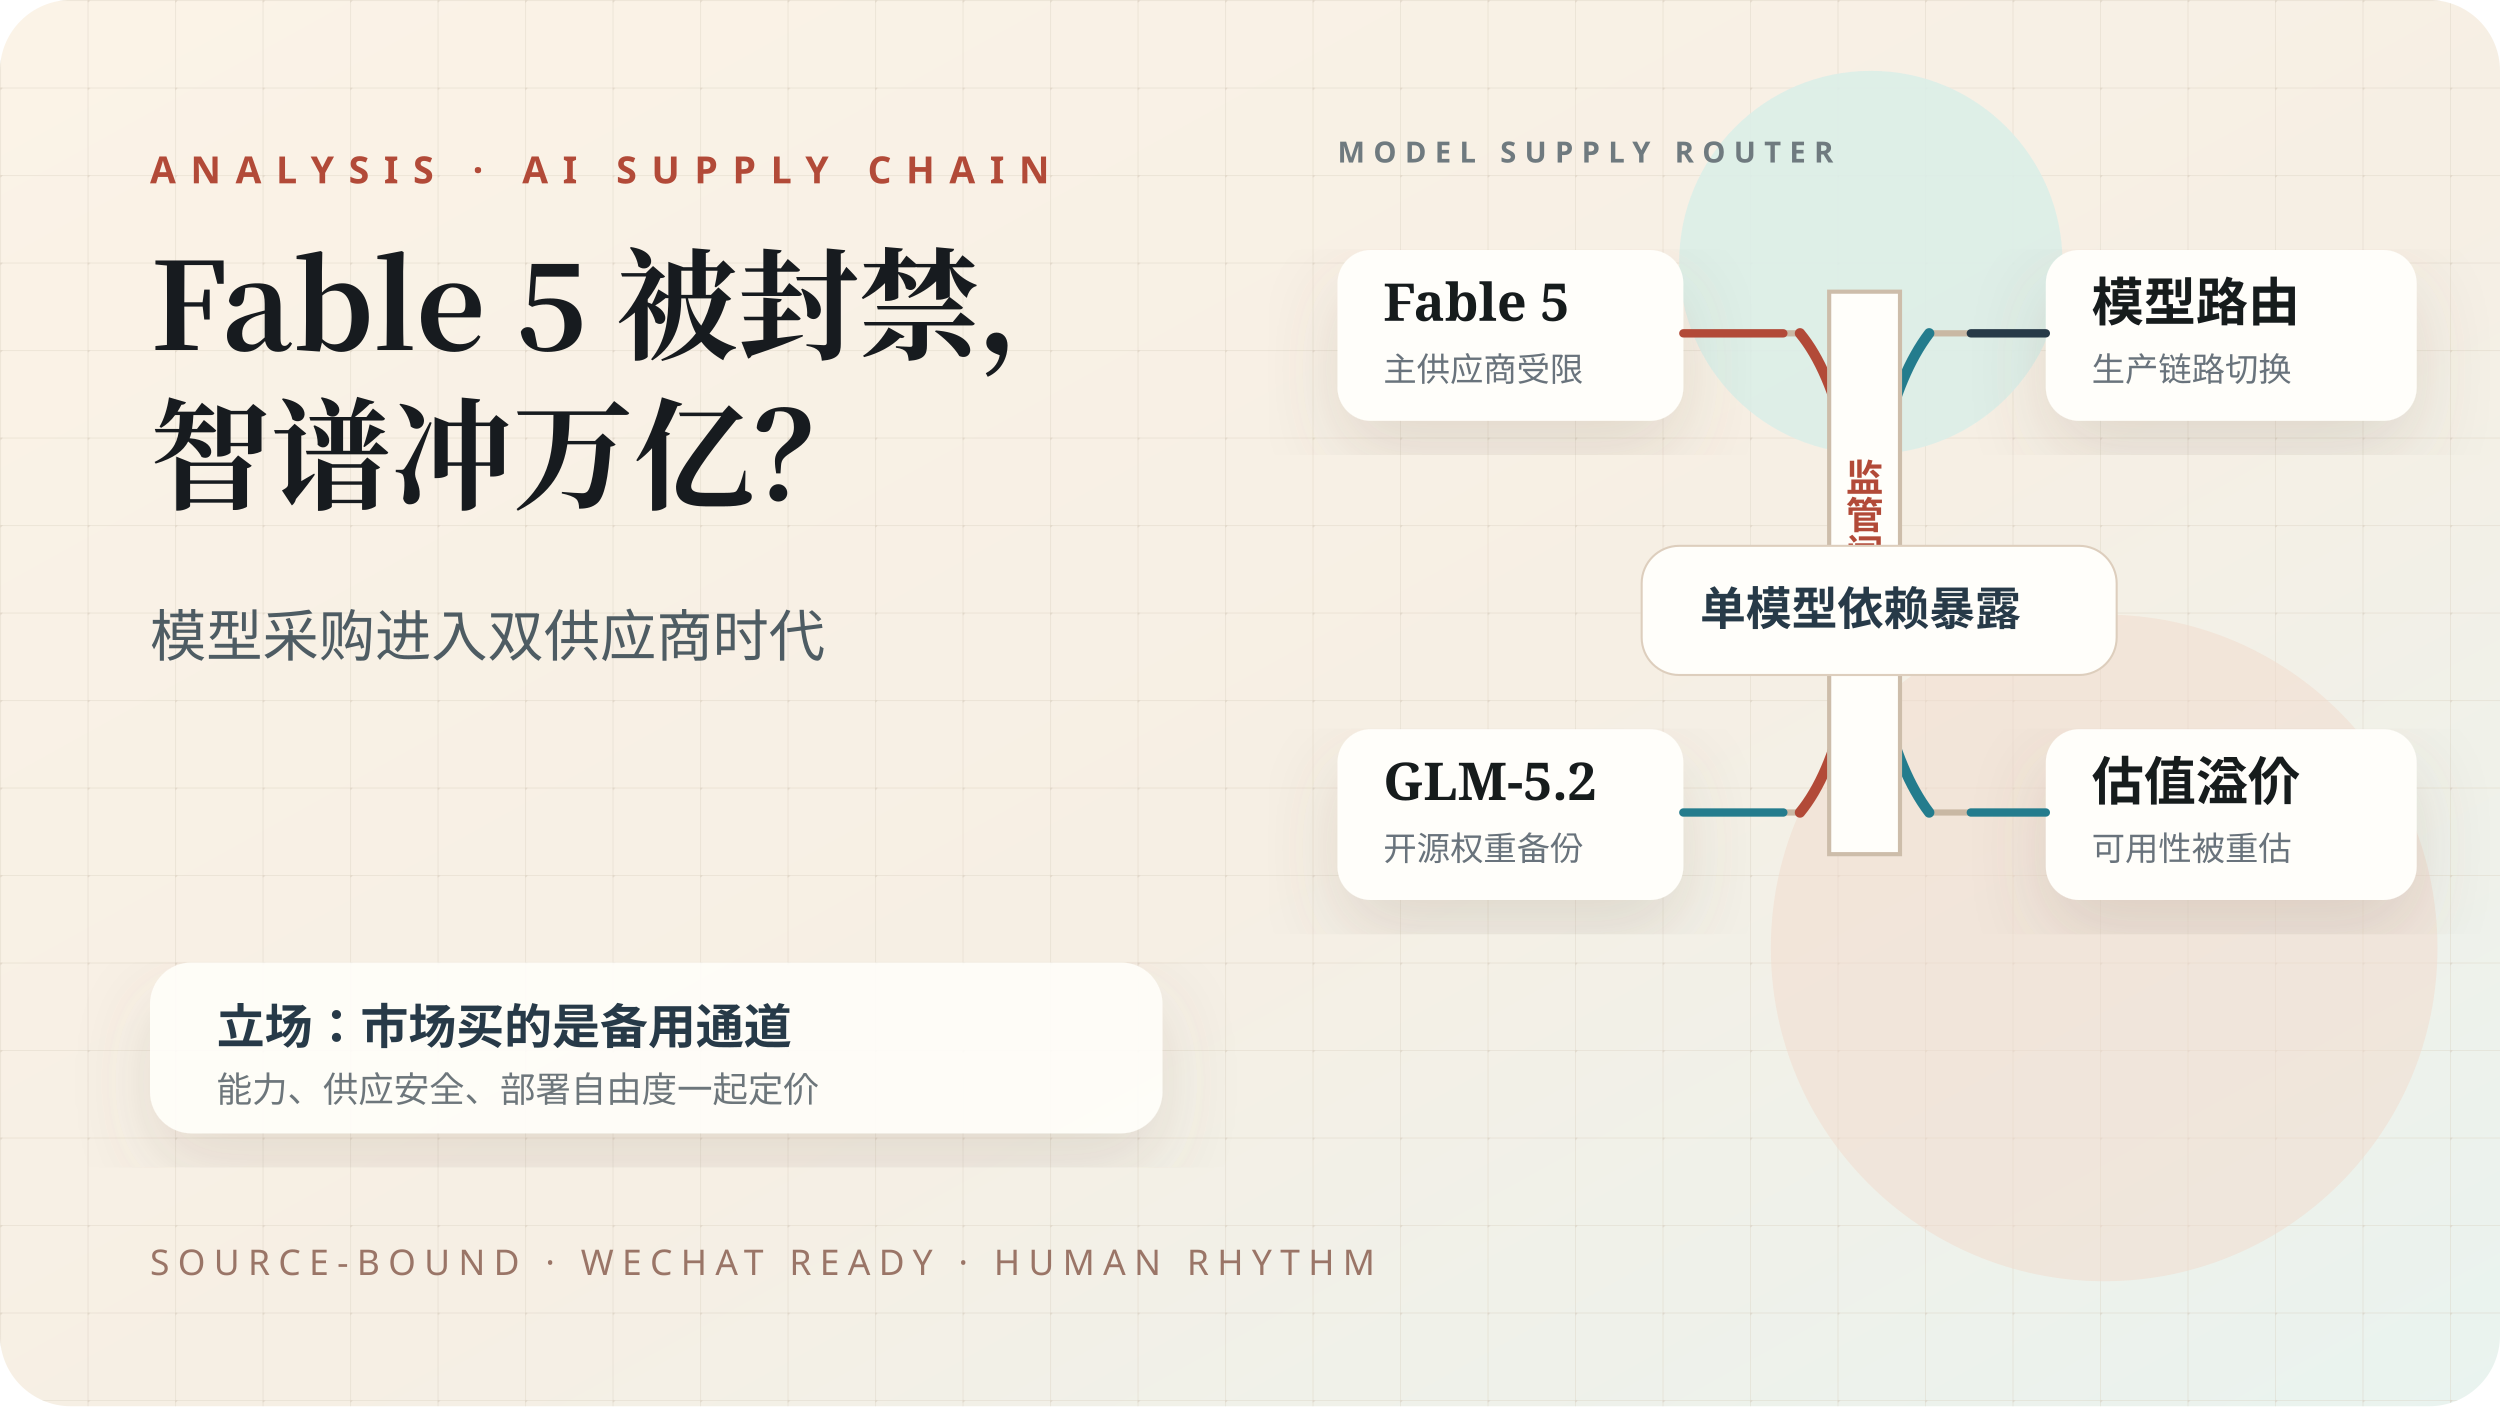
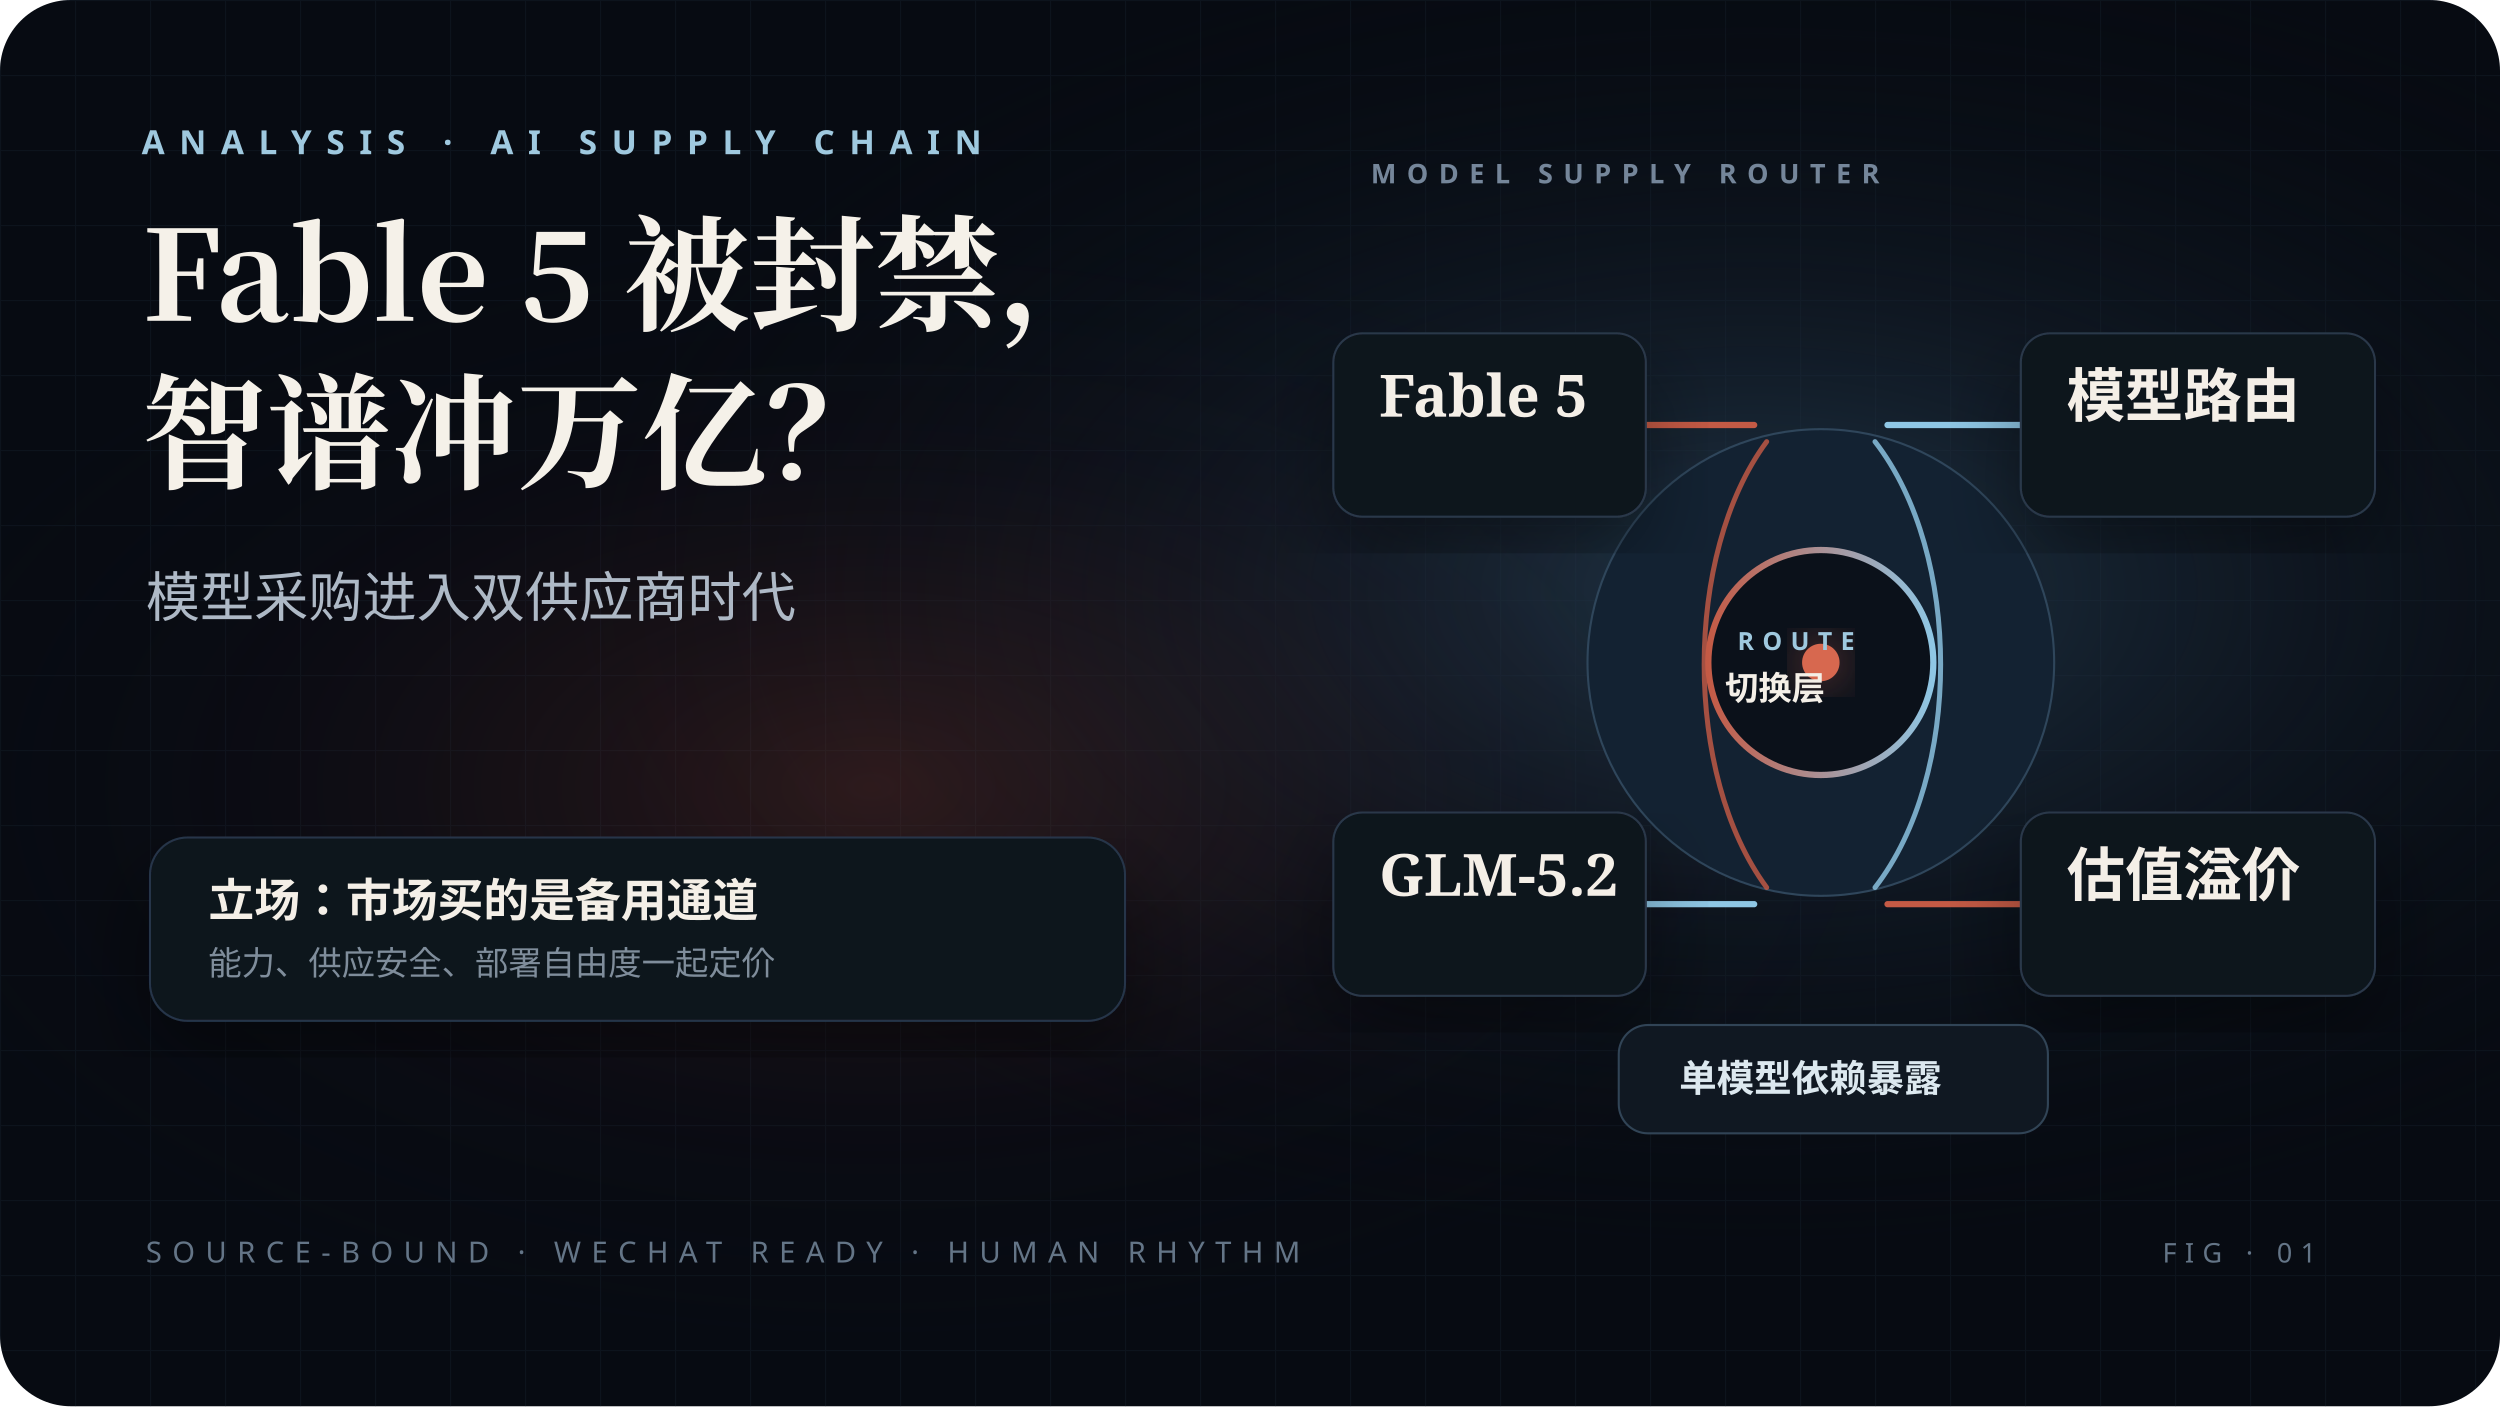
<svg xmlns="http://www.w3.org/2000/svg" width="1200" height="675" viewBox="0 0 1200 675">
  <defs>
-     <linearGradient id="paper" x1="0" x2="1" y1="0" y2="1">
-       <stop offset="0" stop-color="#fbf3e7" />
-       <stop offset=".56" stop-color="#f6efe4" />
-       <stop offset="1" stop-color="#e9f3ef" />
+     <radialGradient id="glowA" cx="70%" cy="42%" r="48%">
+       <stop offset="0" stop-color="#29445a" stop-opacity=".76" />
+       <stop offset=".48" stop-color="#172331" stop-opacity=".42" />
+       <stop offset="1" stop-color="#070b12" stop-opacity="0" />
+     </radialGradient>
+     <radialGradient id="glowB" cx="35%" cy="56%" r="42%">
+       <stop offset="0" stop-color="#8c3e32" stop-opacity=".28" />
+       <stop offset=".58" stop-color="#201019" stop-opacity=".16" />
+       <stop offset="1" stop-color="#070b12" stop-opacity="0" />
+     </radialGradient>
+     <linearGradient id="line" x1="0" x2="1">
+       <stop offset="0" stop-color="#c45a45" />
+       <stop offset="1" stop-color="#8fc7e5" />
    </linearGradient>
-     <linearGradient id="risk" x1="0" x2="1">
-       <stop offset="0" stop-color="#b24a38" />
-       <stop offset="1" stop-color="#273a48" />
-     </linearGradient>
-     <pattern id="grid" width="42" height="42" patternUnits="userSpaceOnUse">
-       <path d="M42 0H0V42" fill="none" stroke="#d9cfbf" stroke-width="1" opacity=".52" />
-       <circle cx="0" cy="0" r="1.2" fill="#c7baa8" opacity=".45" />
+     <pattern id="microgrid" width="36" height="36" patternUnits="userSpaceOnUse">
+       <path d="M36 0H0V36" fill="none" stroke="#233243" stroke-width="1" opacity=".38" />
    </pattern>
    <filter id="shadow" x="-20%" y="-20%" width="140%" height="140%">
-       <feDropShadow dx="0" dy="16" stdDeviation="18" flood-color="#6a5a48" flood-opacity=".16" />
+       <feDropShadow dx="0" dy="18" stdDeviation="20" flood-color="#000" flood-opacity=".38" />
+     </filter>
+     <filter id="softGlow" x="-40%" y="-40%" width="180%" height="180%">
+       <feGaussianBlur stdDeviation="14" result="blur" />
+       <feMerge>
+         <feMergeNode in="blur" />
+         <feMergeNode in="SourceGraphic" />
+       </feMerge>
    </filter>
  </defs>
-   <rect width="1200" height="675" rx="34" fill="url(#paper)" />
-   <rect width="1200" height="675" rx="34" fill="url(#grid)" opacity=".68" />
-   <circle cx="898" cy="126" r="92" fill="#dceee8" opacity=".9" />
-   <circle cx="1010" cy="455" r="160" fill="#f1dacb" opacity=".5" />
-   <text x="72" y="88" font-family="Avenir Next, PingFang SC, sans-serif" font-size="18" font-weight="700" letter-spacing="7" fill="#b24a38">ANALYSIS · AI SUPPLY CHAIN</text>
-   <text x="72" y="168" font-family="Songti SC, Noto Serif CJK SC, serif" font-size="58" font-weight="800" fill="#171b1f">Fable 5 被封禁，</text>
-   <text x="72" y="240" font-family="Songti SC, Noto Serif CJK SC, serif" font-size="58" font-weight="800" fill="#171b1f">智谱冲万亿？</text>
-   <text x="72" y="315" font-family="PingFang SC, sans-serif" font-size="27" font-weight="500" fill="#4e5c63">模型采购进入双供应商时代</text>
-   <rect x="72" y="462" width="486" height="82" rx="20" fill="#fffefa" opacity=".9" filter="url(#shadow)" />
-   <text x="104" y="501" font-family="PingFang SC, sans-serif" font-size="23" font-weight="700" fill="#273a48">立场：市场买的是备用通道</text>
-   <text x="104" y="529" font-family="PingFang SC, sans-serif" font-size="17" fill="#6d767b">能力、供应安全、部署自由度一起定价</text>
-   <text x="72" y="612" font-family="Avenir Next, PingFang SC, sans-serif" font-size="17" letter-spacing="4" fill="#9a7567">SOURCE-BOUND · WECHAT READY · HUMAN RHYTHM</text>
-   <g transform="translate(642 78)">
-     <text x="0" y="0" font-family="Avenir Next, PingFang SC, sans-serif" font-size="14" font-weight="700" letter-spacing="4" fill="#6f7a7f">MODEL SUPPLY ROUTER</text>
-     <path d="M44 82H222" stroke="#c9b8a4" stroke-width="3" stroke-linecap="round" />
-     <path d="M284 82H432" stroke="#c9b8a4" stroke-width="3" stroke-linecap="round" />
-     <path d="M44 312H222" stroke="#c9b8a4" stroke-width="3" stroke-linecap="round" />
-     <path d="M284 312H432" stroke="#c9b8a4" stroke-width="3" stroke-linecap="round" />
-     <path d="M222 82C260 128 260 266 222 312" fill="none" stroke="#b24a38" stroke-width="5" stroke-linecap="round" />
-     <path d="M284 82C246 132 246 262 284 312" fill="none" stroke="#247c8d" stroke-width="5" stroke-linecap="round" />
-     <path d="M236 62h34v270h-34z" rx="10" fill="#fffefa" stroke="#cdbdaa" stroke-width="2" />
-     <text x="253" y="142" writing-mode="tb" font-family="PingFang SC, sans-serif" font-size="18" font-weight="700" fill="#b24a38">监管闸门</text>
-     <circle cx="253" cy="220" r="13" fill="#b24a38" />
-     <path d="M244 211l18 18M262 211l-18 18" stroke="#fffefa" stroke-width="4" stroke-linecap="round" />
+   <rect width="1200" height="675" rx="34" fill="#070b12" />
+   <rect width="1200" height="675" rx="34" fill="url(#microgrid)" opacity=".62" />
+   <rect width="1200" height="675" rx="34" fill="url(#glowA)" />
+   <rect width="1200" height="675" rx="34" fill="url(#glowB)" />
+   <text x="68" y="74" font-family="Avenir Next, PingFang SC, sans-serif" font-size="16" font-weight="700" letter-spacing="7" fill="#9fc9df">ANALYSIS · AI SUPPLY CHAIN</text>
+   <text x="68" y="154" font-family="Songti SC, Noto Serif CJK SC, serif" font-size="60" font-weight="800" fill="#f5f1e9">Fable 5 被封禁，</text>
+   <text x="68" y="230" font-family="Songti SC, Noto Serif CJK SC, serif" font-size="60" font-weight="800" fill="#f5f1e9">智谱冲万亿？</text>
+   <text x="70" y="296" font-family="PingFang SC, sans-serif" font-size="26" font-weight="500" fill="#aeb9c6">模型采购进入双供应商时代</text>
+   <g transform="translate(72 402)">
+     <rect width="468" height="88" rx="18" fill="#0d131d" stroke="#263648" filter="url(#shadow)" />
+     <text x="28" y="38" font-family="PingFang SC, sans-serif" font-size="22" font-weight="700" fill="#f4efe7">立场：市场买的是备用通道</text>
+     <text x="28" y="66" font-family="PingFang SC, sans-serif" font-size="16" fill="#7f8d9b">能力、供应安全、部署自由度一起定价</text>
+   </g>
+   <g transform="translate(640 108)">
+     <text x="18" y="-20" font-family="Avenir Next, PingFang SC, sans-serif" font-size="13" font-weight="700" letter-spacing="5" fill="#75869a">MODEL SUPPLY ROUTER</text>
+     <circle cx="234" cy="210" r="112" fill="#132232" stroke="#2f465b" />
+     <circle cx="234" cy="210" r="54" fill="#0b111a" stroke="url(#line)" stroke-width="3" />
+     <circle cx="234" cy="210" r="9" fill="#d7674f" filter="url(#softGlow)" />
+     <text x="194" y="204" font-family="Avenir Next, PingFang SC, sans-serif" font-size="12" font-weight="800" letter-spacing="4" fill="#9fc9df">ROUTE</text>
+     <text x="188" y="228" font-family="PingFang SC, sans-serif" font-size="16" font-weight="700" fill="#f4efe7">切换层</text>
+     <path d="M128 96H202" stroke="#c45a45" stroke-width="3" stroke-linecap="round" />
+     <path d="M266 96H342" stroke="#8fc7e5" stroke-width="3" stroke-linecap="round" />
+     <path d="M128 326H202" stroke="#8fc7e5" stroke-width="3" stroke-linecap="round" />
+     <path d="M266 326H342" stroke="#c45a45" stroke-width="3" stroke-linecap="round" />
+     <path d="M208 104C168 158 168 264 208 318" fill="none" stroke="#c45a45" stroke-width="2.4" stroke-linecap="round" opacity=".82" />
+     <path d="M260 104C302 158 302 264 260 318" fill="none" stroke="#8fc7e5" stroke-width="2.4" stroke-linecap="round" opacity=".82" />
    <g filter="url(#shadow)">
-       <rect x="0" y="42" width="166" height="82" rx="16" fill="#fffefa" />
-       <text x="22" y="76" font-family="Songti SC, serif" font-size="25" font-weight="700" fill="#171b1f">Fable 5</text>
-       <text x="22" y="105" font-family="PingFang SC, sans-serif" font-size="16" fill="#69737b">主供应商受限</text>
+       <rect x="0" y="52" width="150" height="88" rx="14" fill="#0d131d" stroke="#2a394a" />
+       <text x="22" y="92" font-family="Songti SC, serif" font-size="28" font-weight="800" fill="#f4efe7">Fable 5</text>
    </g>
    <g filter="url(#shadow)">
-       <rect x="340" y="42" width="178" height="82" rx="16" fill="#fffefa" />
-       <text x="362" y="76" font-family="Songti SC, serif" font-size="25" font-weight="700" fill="#171b1f">模型路由</text>
-       <text x="362" y="105" font-family="PingFang SC, sans-serif" font-size="16" fill="#69737b">生产链路切换</text>
+       <rect x="330" y="52" width="170" height="88" rx="14" fill="#0d131d" stroke="#2a394a" />
+       <text x="352" y="92" font-family="Songti SC, serif" font-size="28" font-weight="800" fill="#f4efe7">模型路由</text>
    </g>
    <g filter="url(#shadow)">
-       <rect x="0" y="272" width="166" height="82" rx="16" fill="#fffefa" />
-       <text x="22" y="306" font-family="Songti SC, serif" font-size="25" font-weight="700" fill="#171b1f">GLM-5.2</text>
-       <text x="22" y="335" font-family="PingFang SC, sans-serif" font-size="16" fill="#69737b">开源权重备份</text>
+       <rect x="0" y="282" width="150" height="88" rx="14" fill="#0d131d" stroke="#2a394a" />
+       <text x="22" y="322" font-family="Songti SC, serif" font-size="28" font-weight="800" fill="#f4efe7">GLM-5.2</text>
    </g>
    <g filter="url(#shadow)">
-       <rect x="340" y="272" width="178" height="82" rx="16" fill="#fffefa" />
-       <text x="362" y="306" font-family="Songti SC, serif" font-size="25" font-weight="700" fill="#171b1f">估值溢价</text>
-       <text x="362" y="335" font-family="PingFang SC, sans-serif" font-size="16" fill="#69737b">可用性被重估</text>
+       <rect x="330" y="282" width="170" height="88" rx="14" fill="#0d131d" stroke="#2a394a" />
+       <text x="352" y="322" font-family="Songti SC, serif" font-size="28" font-weight="800" fill="#f4efe7">估值溢价</text>
    </g>
-     <path d="M166 312H214" stroke="#247c8d" stroke-width="4" stroke-linecap="round" />
-     <path d="M304 312H340" stroke="#247c8d" stroke-width="4" stroke-linecap="round" />
-     <path d="M166 82H214" stroke="#b24a38" stroke-width="4" stroke-linecap="round" />
-     <path d="M304 82H340" stroke="#273a48" stroke-width="4" stroke-linecap="round" />
-     <rect x="146" y="184" width="228" height="62" rx="18" fill="#fffefa" stroke="#ddcebd" />
-     <text x="174" y="222" font-family="PingFang SC, sans-serif" font-size="22" font-weight="700" fill="#273a48">单模型依赖暴露</text>
+     <rect x="137" y="384" width="206" height="52" rx="14" fill="#101822" stroke="#314456" />
+     <text x="166" y="416" font-family="PingFang SC, sans-serif" font-size="18" font-weight="700" fill="#dce8ef">单模型依赖暴露</text>
  </g>
+   <text x="70" y="606" font-family="Avenir Next, PingFang SC, sans-serif" font-size="14" letter-spacing="5" fill="#647587">SOURCE-BOUND · WECHAT READY · HUMAN RHYTHM</text>
+   <text x="1038" y="606" font-family="Avenir Next, sans-serif" font-size="13" letter-spacing="4" fill="#647587">FIG · 01</text>
</svg>
